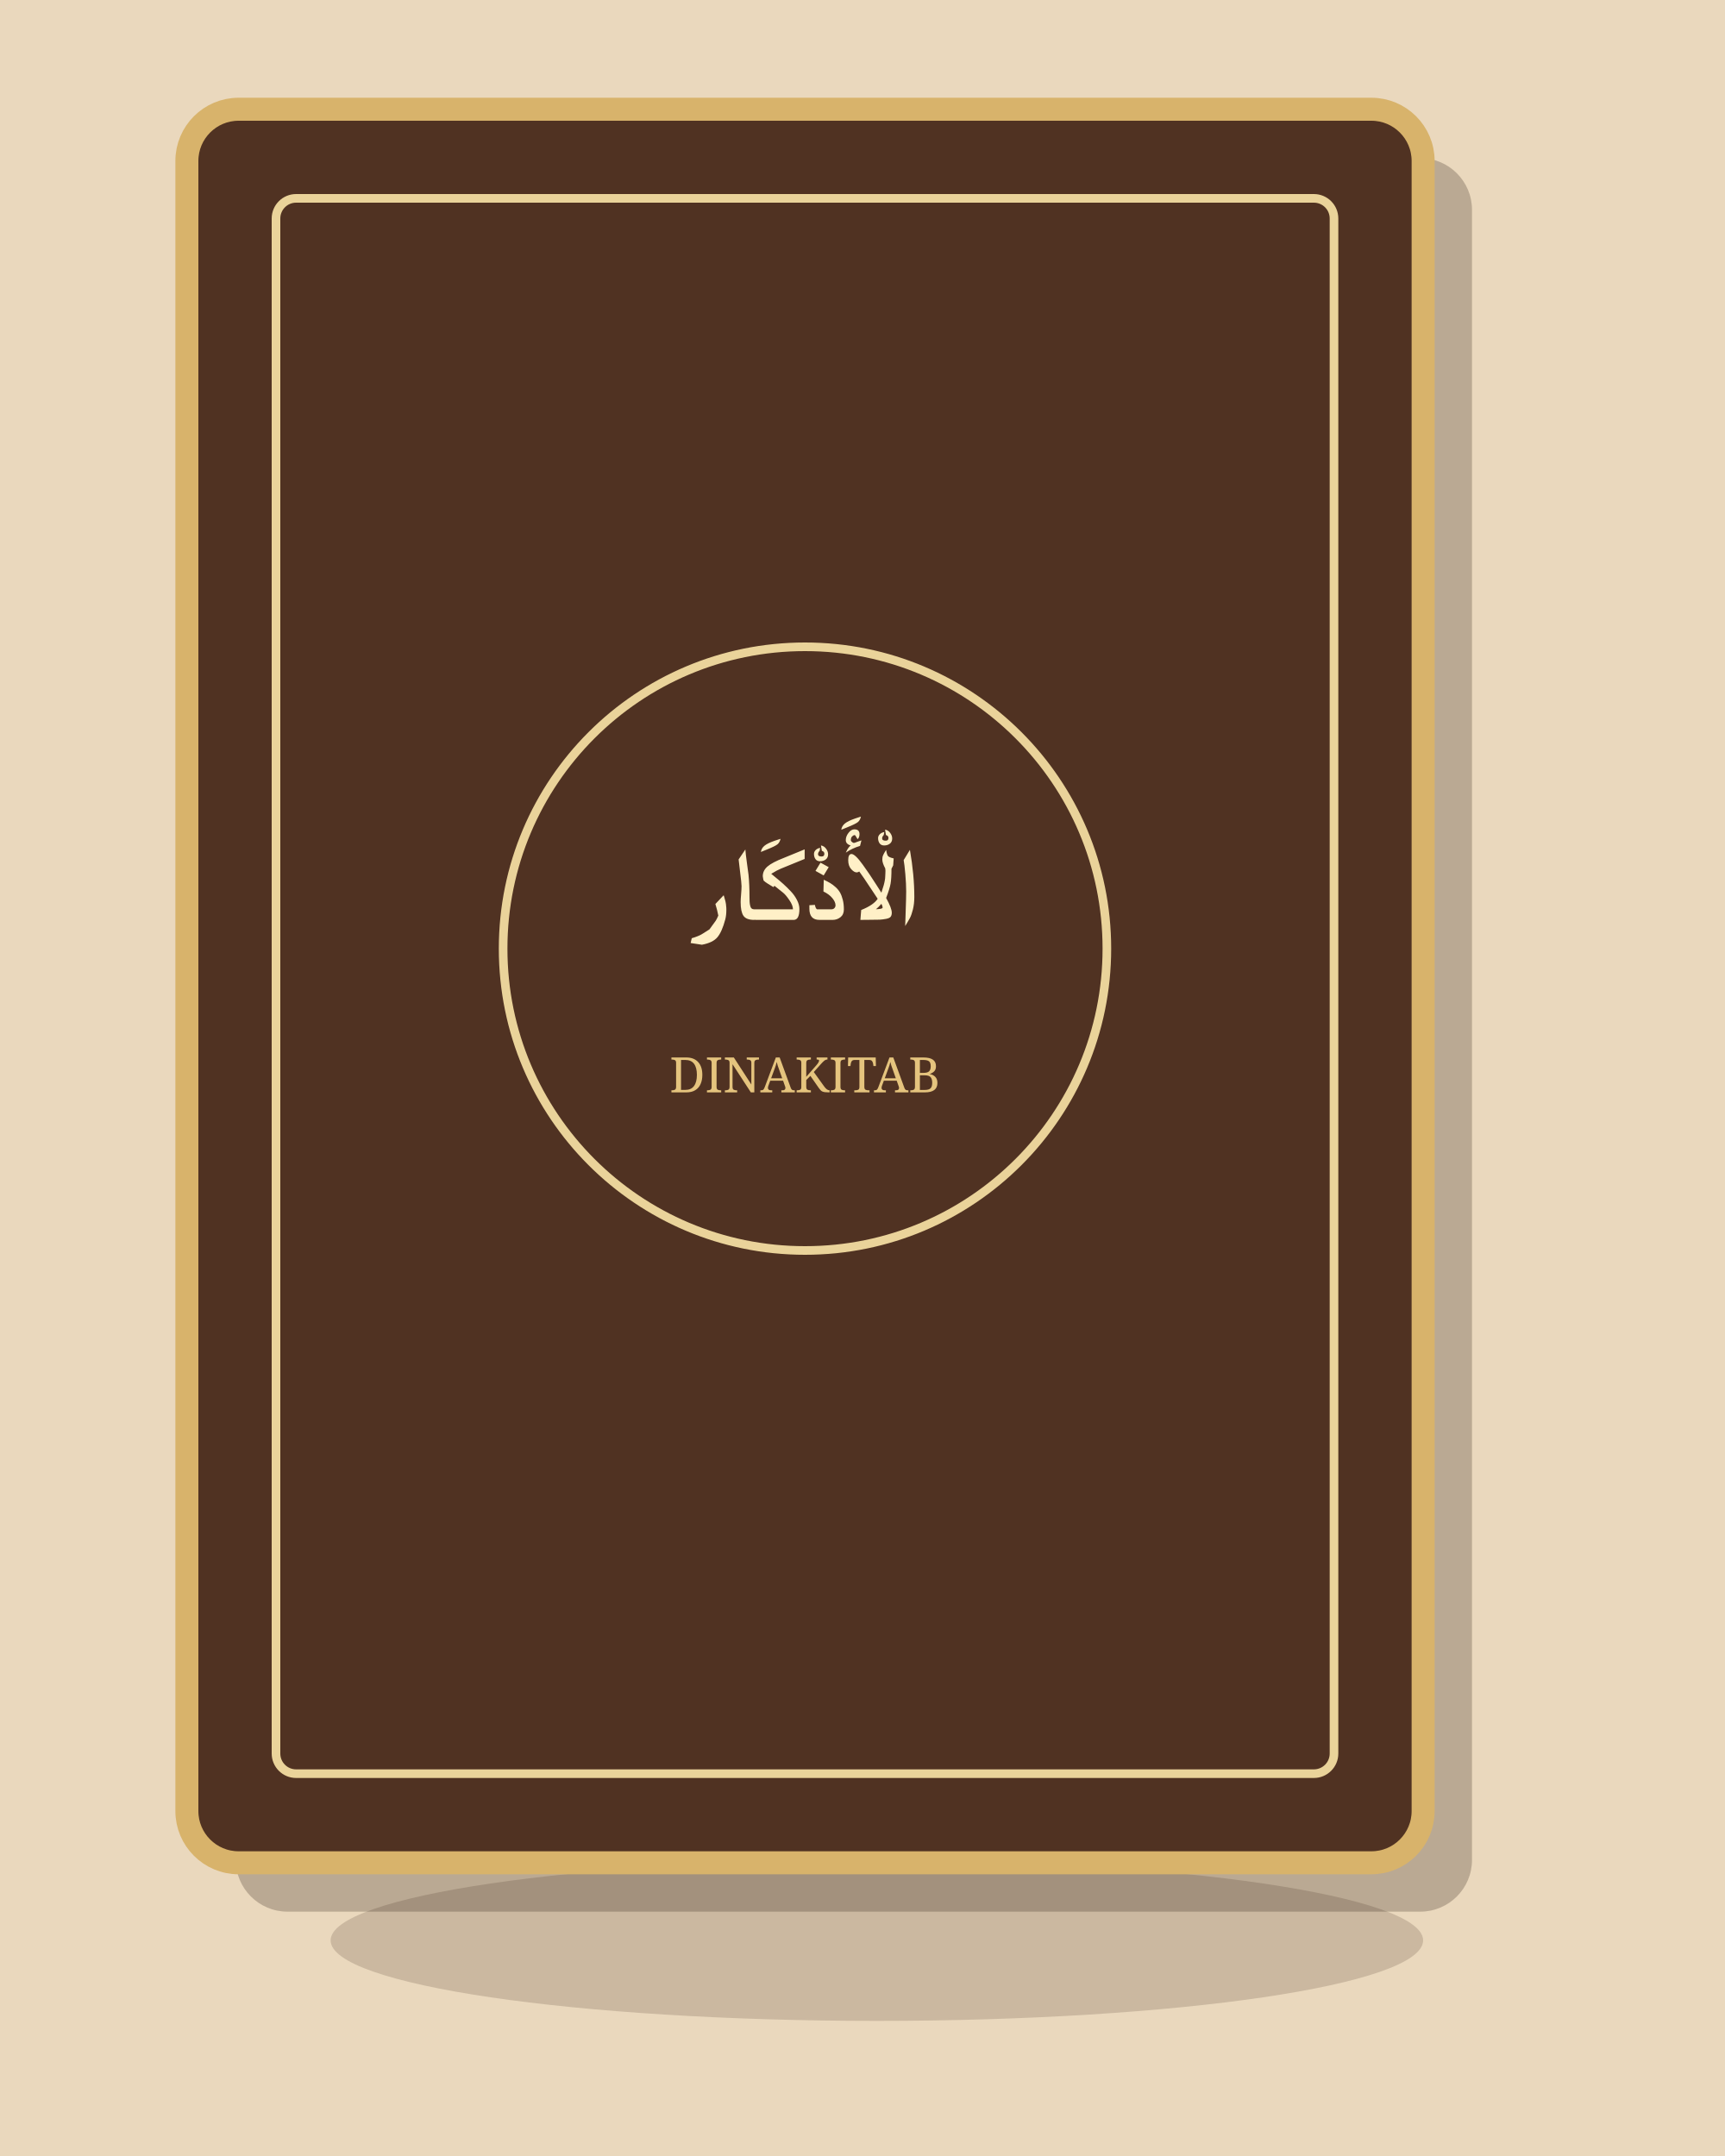
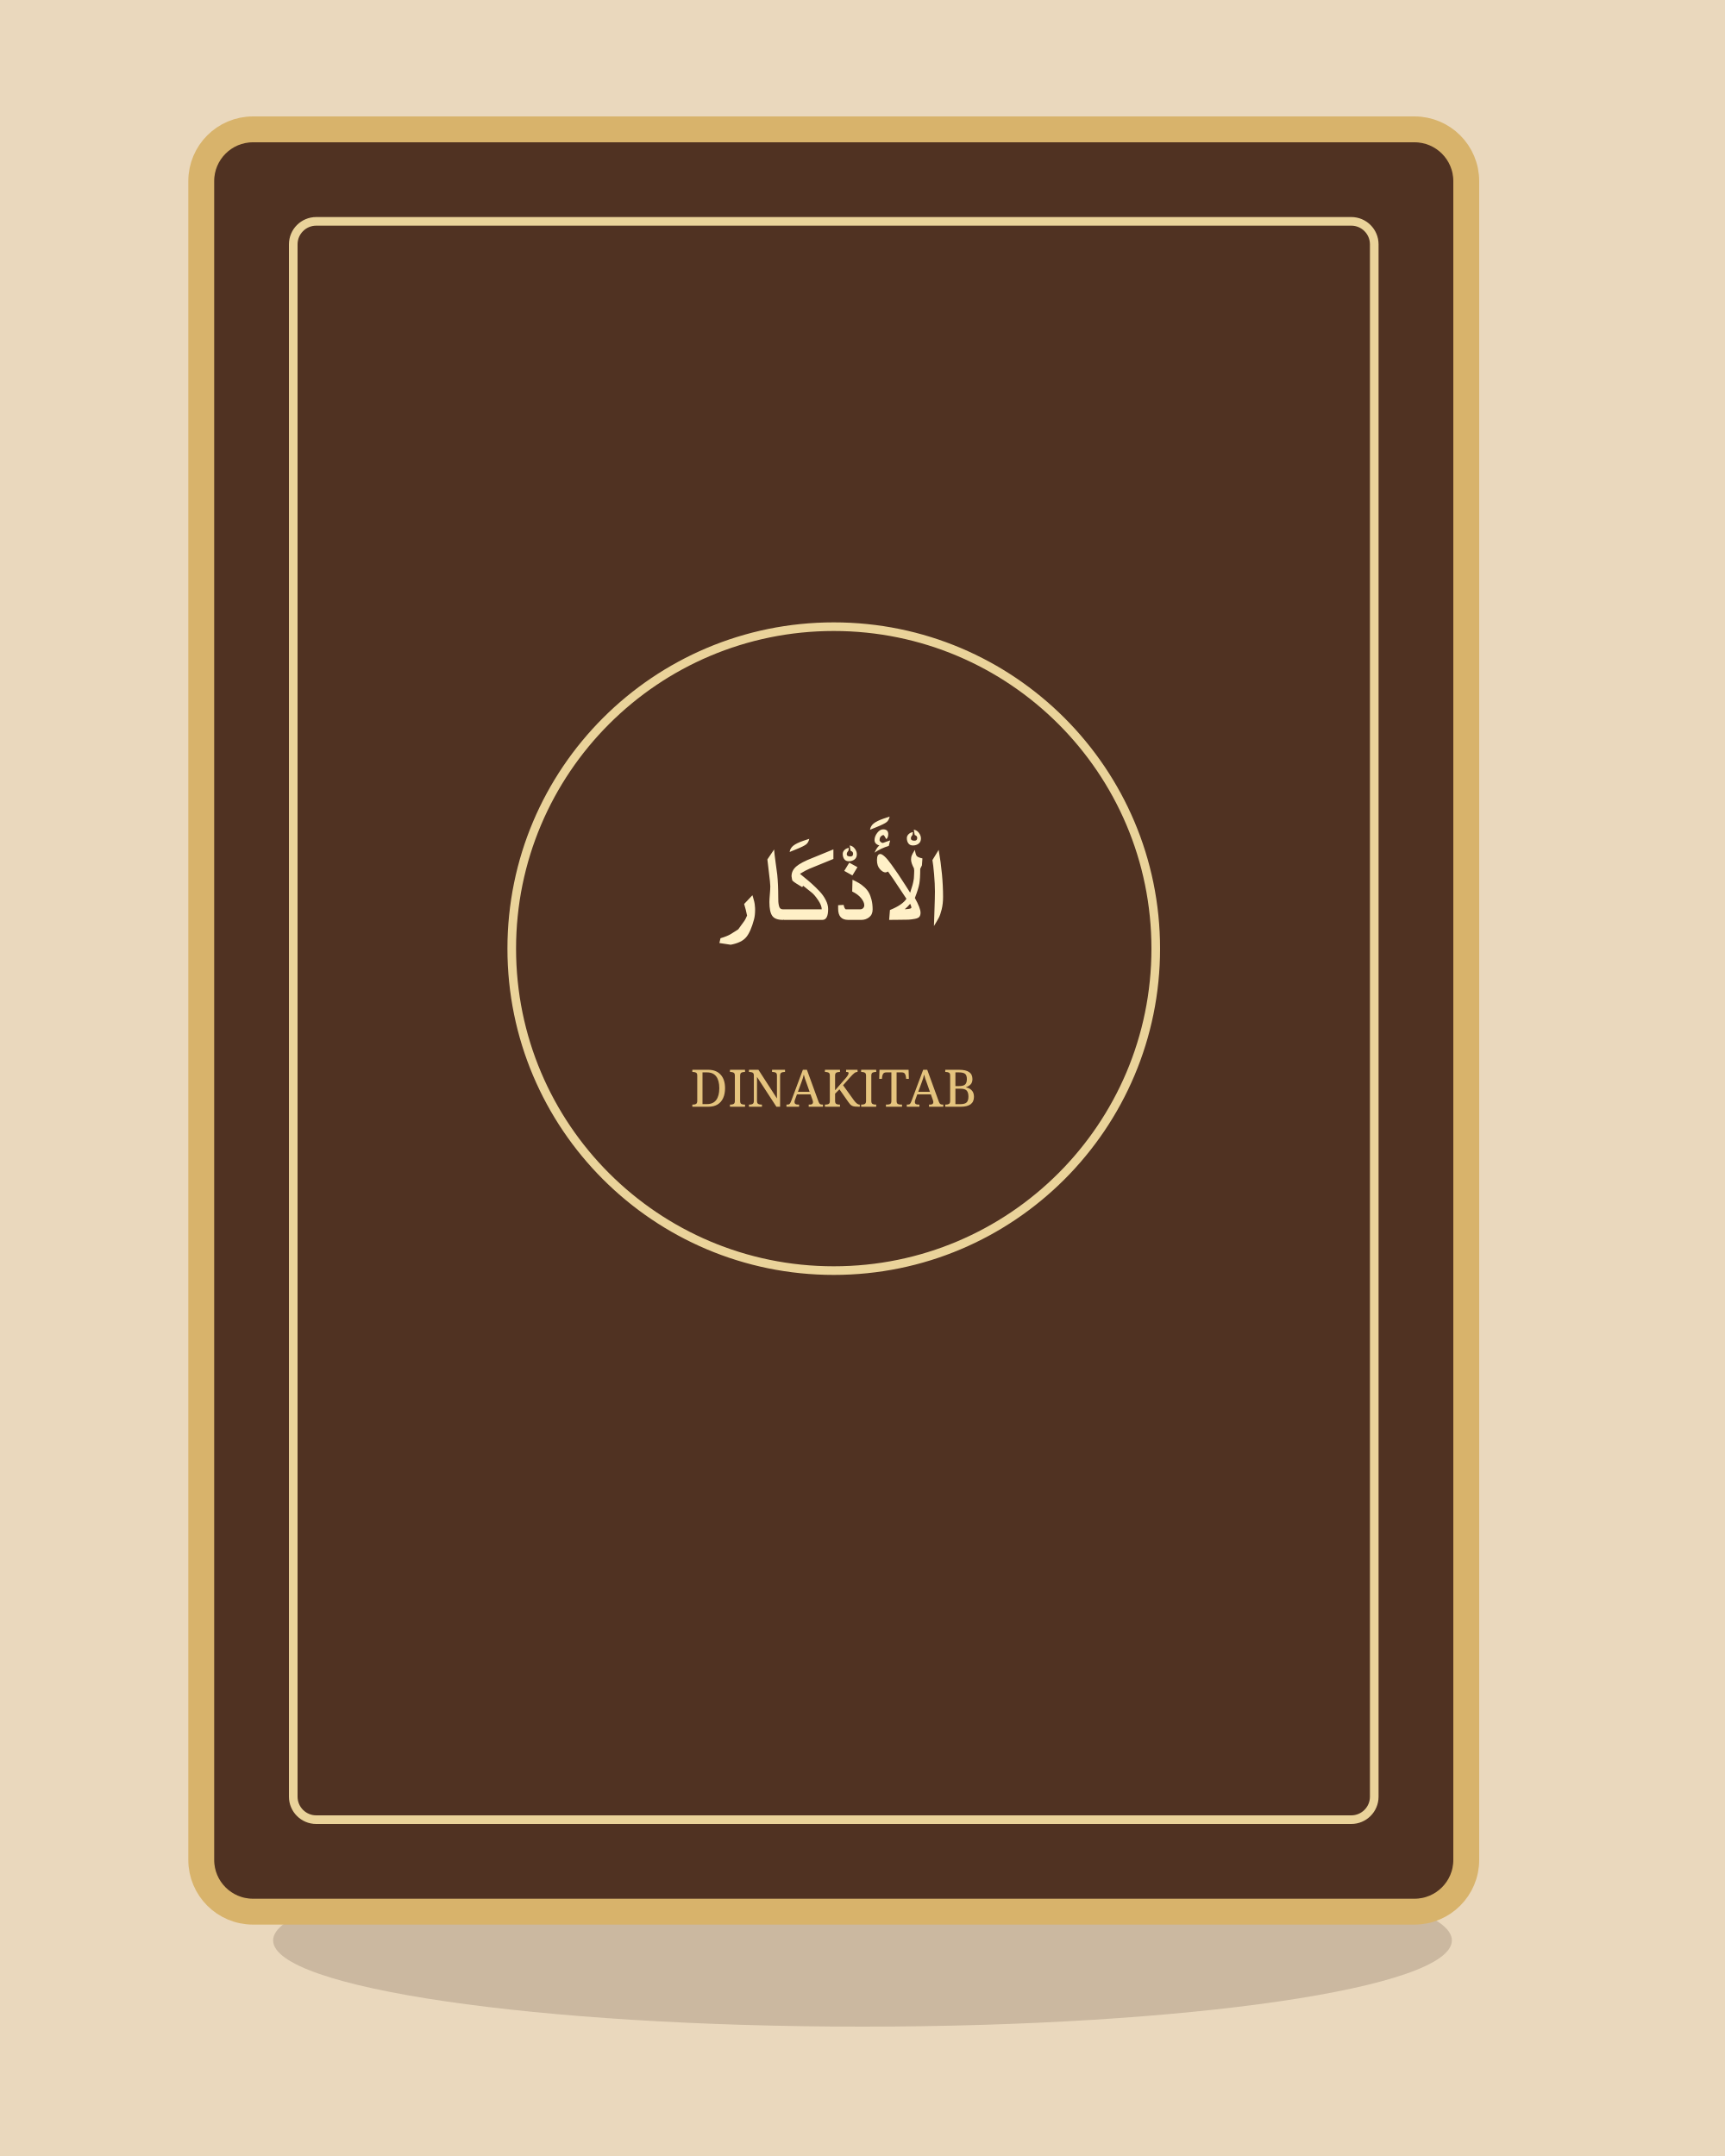
- <svg xmlns="http://www.w3.org/2000/svg" width="600" height="750">
+ <svg xmlns="http://www.w3.org/2000/svg" width="600" height="750" viewBox="0 0 600 750">
  <rect width="600" height="750" fill="#ead8bd" />
-   <ellipse cx="305" cy="675" rx="190" ry="28" fill="#3b281c" opacity=".18" />
-   <rect x="82" y="55" width="430" height="610" rx="18" fill="#2c1c13" opacity=".25" />
-   <rect x="65" y="38" width="430" height="610" rx="18" fill="#503222" stroke="#d8b36b" stroke-width="8" />
-   <rect x="96" y="69" width="368" height="548" rx="7" fill="none" stroke="#ead39a" stroke-width="3" />
-   <circle cx="280" cy="330" r="105" fill="none" stroke="#ead39a" stroke-width="3" />
-   <text x="280" y="320" text-anchor="middle" fill="#fff0c7" font-size="35" font-family="serif" font-weight="bold">الْأَذْكَار</text>
-   <text x="280" y="380" text-anchor="middle" fill="#e5c47e" font-size="17" font-family="serif">DINAKITAB</text>
+   <ellipse cx="300" cy="675" rx="205" ry="30" fill="#3b281c" opacity=".18" />
+   <rect x="70" y="45" width="440" height="620" rx="18" fill="#503222" stroke="#d8b36b" stroke-width="9" />
+   <rect x="102" y="77" width="376" height="556" rx="8" fill="none" stroke="#ead39a" stroke-width="3" />
+   <circle cx="290" cy="330" r="112" fill="none" stroke="#ead39a" stroke-width="3" />
+   <text x="290" y="320" text-anchor="middle" fill="#fff0c7" font-size="35" font-family="serif" font-weight="bold">الْأَذْكَار</text>
+   <text x="290" y="385" text-anchor="middle" fill="#e5c47e" font-size="18" font-family="serif">DINAKITAB</text>
</svg>
